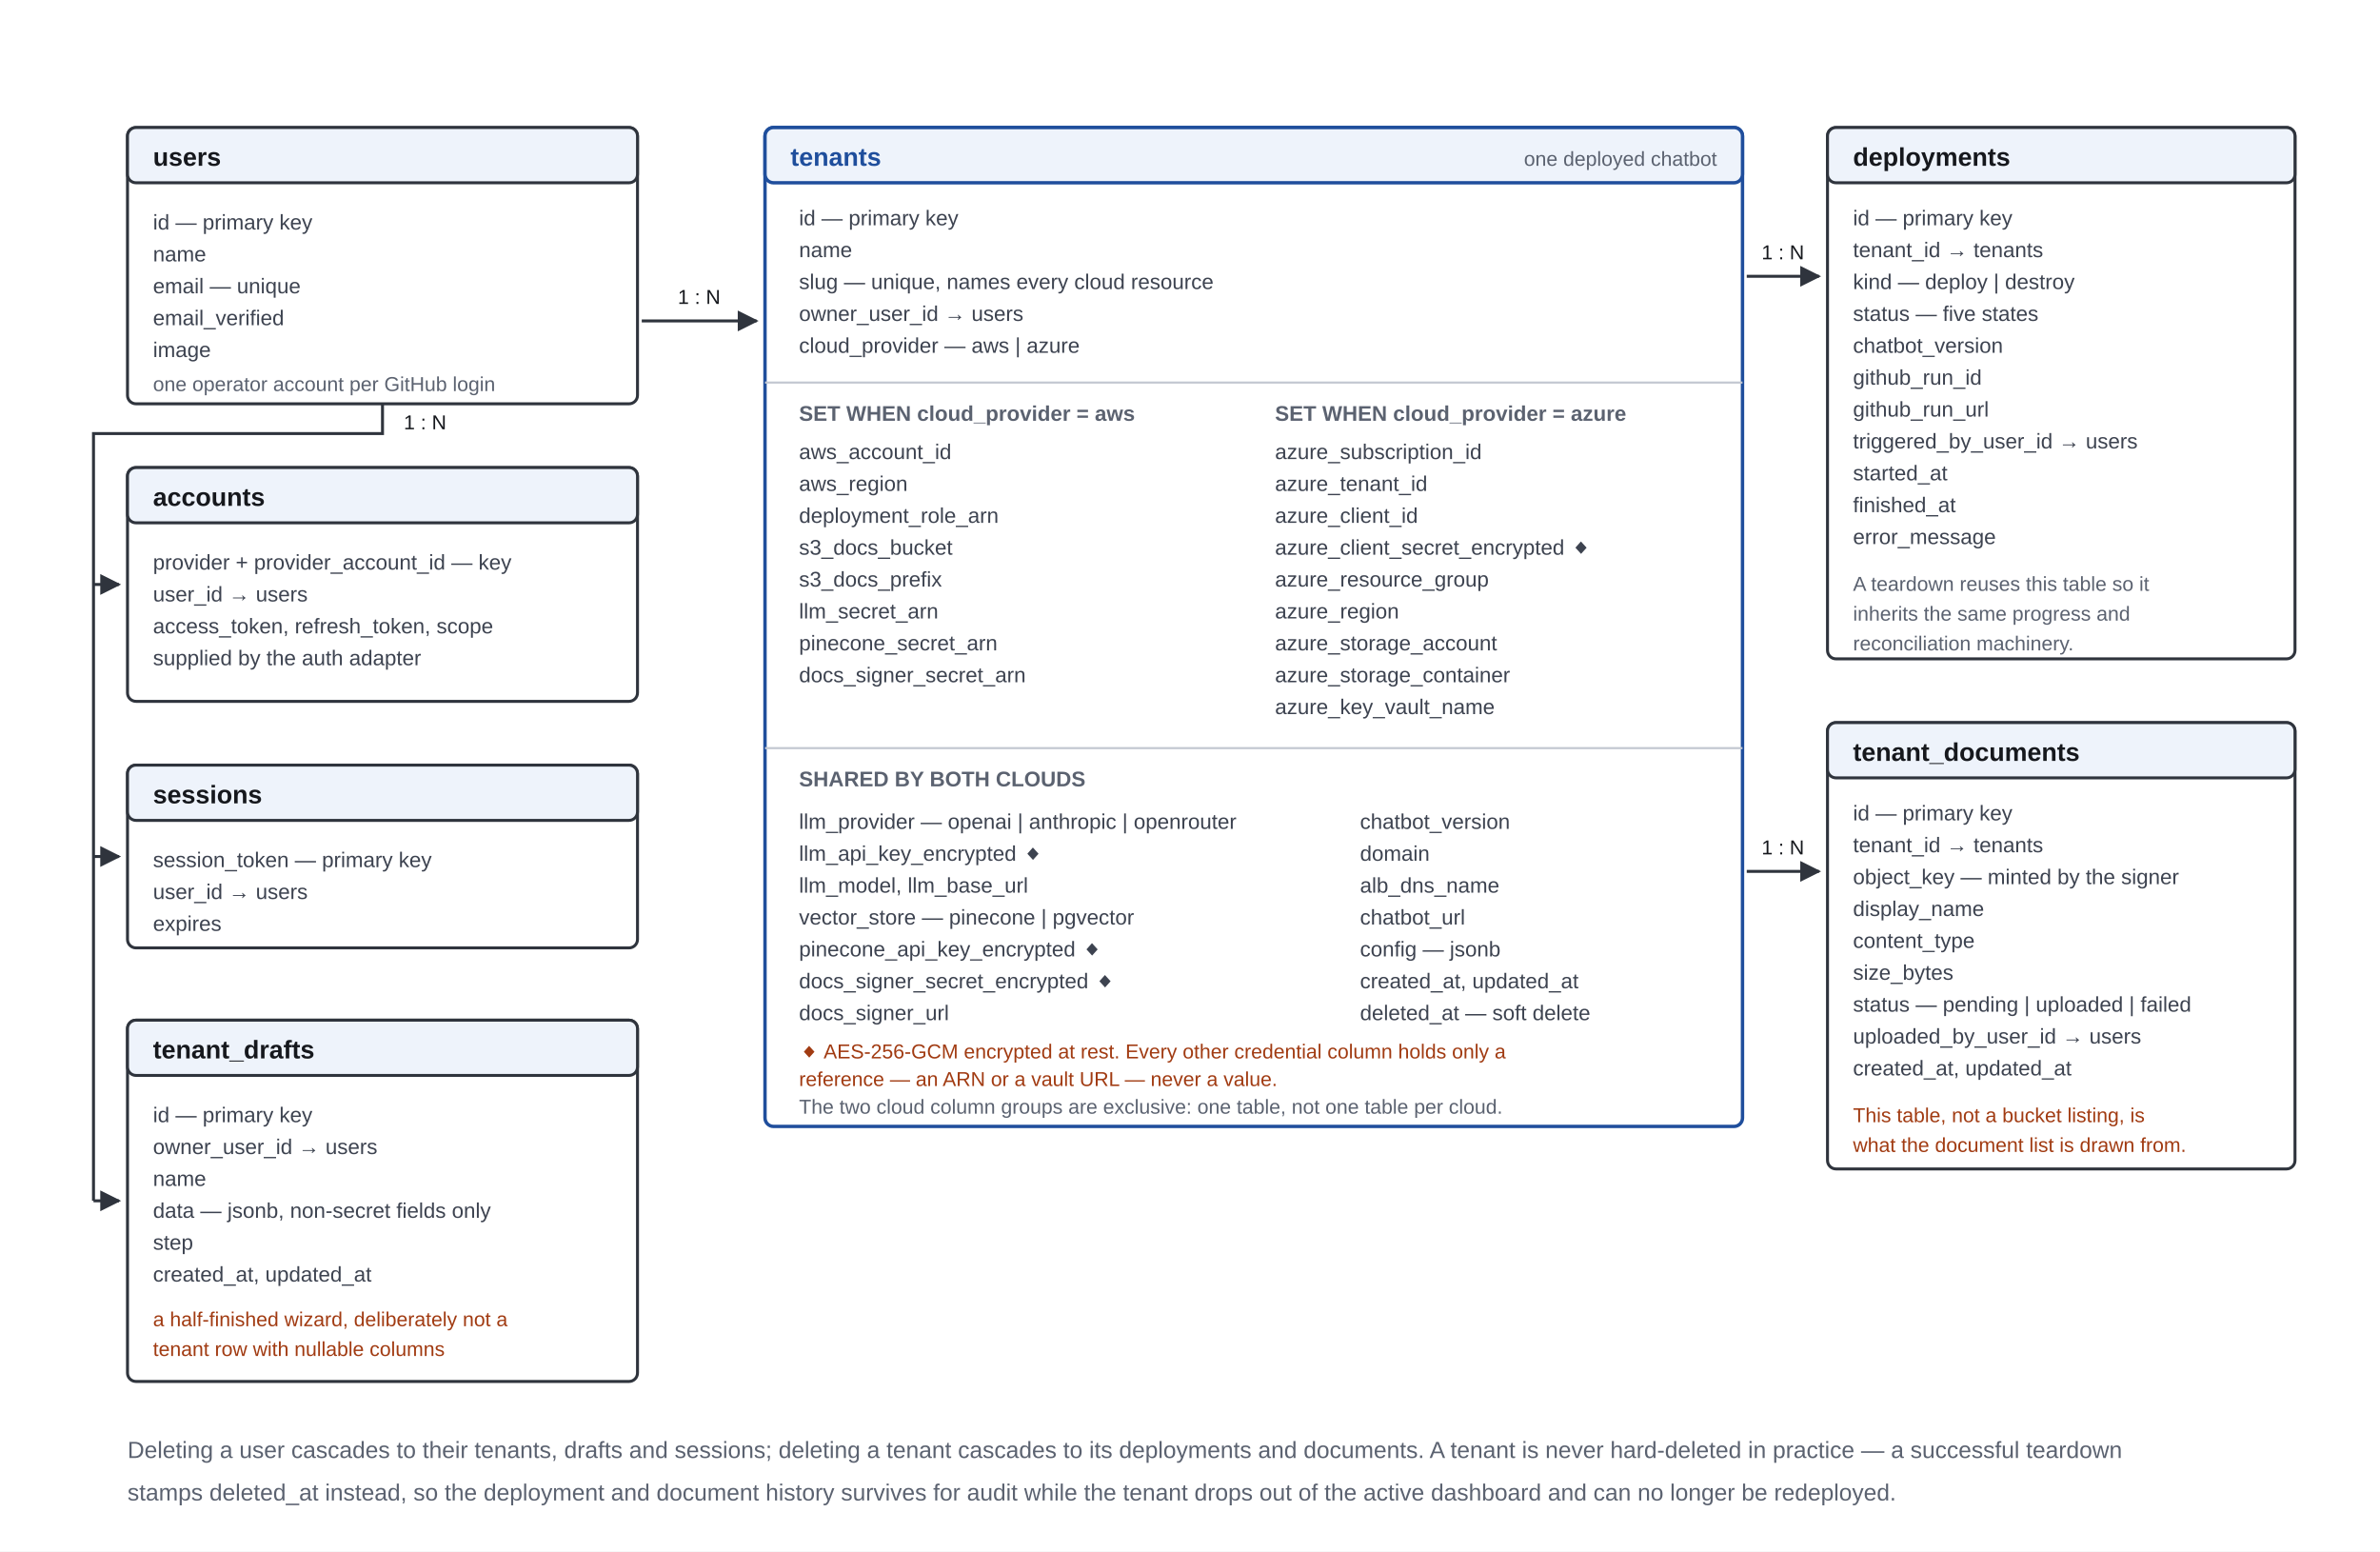
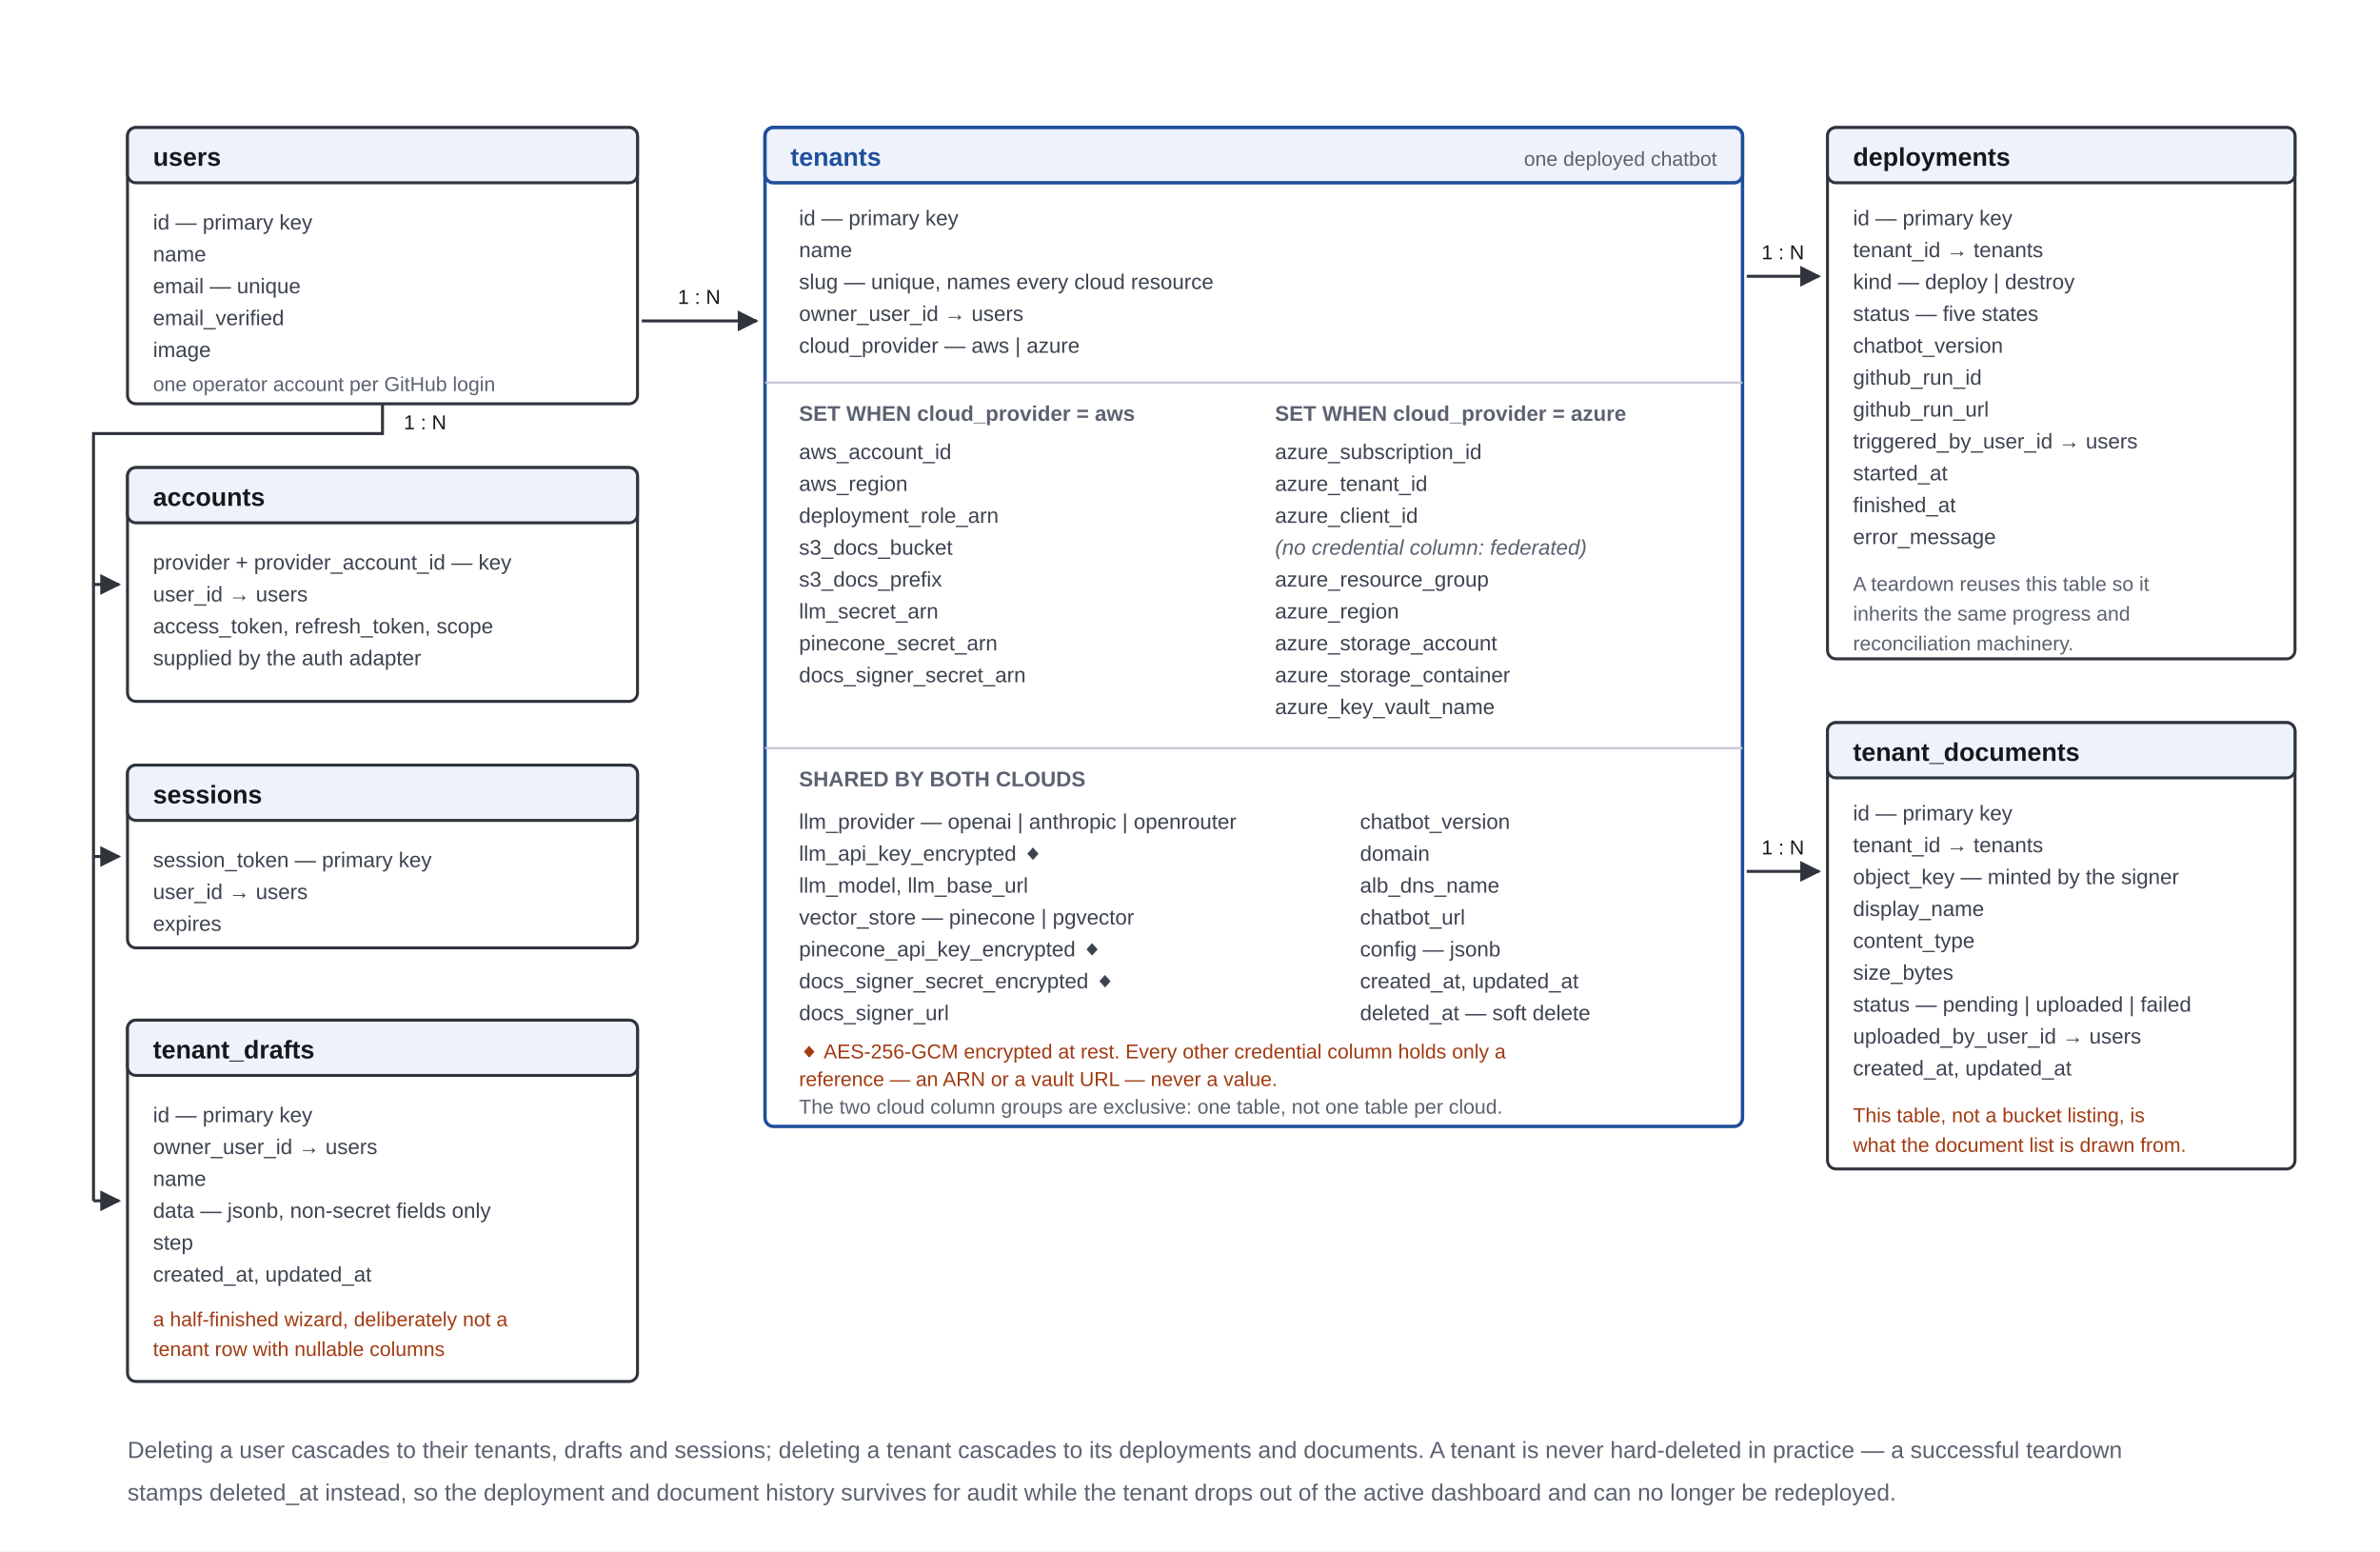
<svg xmlns="http://www.w3.org/2000/svg" viewBox="0 0 1120 730" width="1120" height="730" role="img" aria-label="Control-plane data model: users own tenants, which have deployments and documents; the tenant row carries one column set per cloud plus encrypted credentials.">
  <rect x="0" y="0" width="1120" height="730" fill="#ffffff" />
  <defs>
    <marker id="a" viewBox="0 0 10 10" refX="9" refY="5" markerWidth="7" markerHeight="7" orient="auto-start-reverse">
      <path d="M 0 0 L 10 5 L 0 10 z" fill="#2f343d" />
    </marker>
  </defs>
  <g font-family="Arial, Helvetica, sans-serif" fill="#16181d">
    <rect x="60" y="60" width="240" height="130" rx="4" fill="#ffffff" stroke="#2f343d" stroke-width="1.4" />
    <rect x="60" y="60" width="240" height="26" rx="4" fill="#eef3fb" stroke="#2f343d" stroke-width="1.4" />
    <text x="72" y="78" font-size="12" font-weight="bold">users</text>
    <g font-size="10" fill="#3d4350">
      <text x="72" y="108">id — primary key</text>
      <text x="72" y="123">name</text>
      <text x="72" y="138">email — unique</text>
      <text x="72" y="153">email_verified</text>
      <text x="72" y="168">image</text>
    </g>
    <text x="72" y="184" font-size="9.5" fill="#5b6270">one operator account per GitHub login</text>
    <rect x="60" y="220" width="240" height="110" rx="4" fill="#ffffff" stroke="#2f343d" stroke-width="1.4" />
    <rect x="60" y="220" width="240" height="26" rx="4" fill="#eef3fb" stroke="#2f343d" stroke-width="1.4" />
    <text x="72" y="238" font-size="12" font-weight="bold">accounts</text>
    <g font-size="10" fill="#3d4350">
      <text x="72" y="268">provider + provider_account_id — key</text>
      <text x="72" y="283">user_id → users</text>
      <text x="72" y="298">access_token, refresh_token, scope</text>
      <text x="72" y="313">supplied by the auth adapter</text>
    </g>
    <rect x="60" y="360" width="240" height="86" rx="4" fill="#ffffff" stroke="#2f343d" stroke-width="1.4" />
    <rect x="60" y="360" width="240" height="26" rx="4" fill="#eef3fb" stroke="#2f343d" stroke-width="1.4" />
    <text x="72" y="378" font-size="12" font-weight="bold">sessions</text>
    <g font-size="10" fill="#3d4350">
      <text x="72" y="408">session_token — primary key</text>
      <text x="72" y="423">user_id → users</text>
      <text x="72" y="438">expires</text>
    </g>
    <rect x="60" y="480" width="240" height="170" rx="4" fill="#ffffff" stroke="#2f343d" stroke-width="1.4" />
    <rect x="60" y="480" width="240" height="26" rx="4" fill="#eef3fb" stroke="#2f343d" stroke-width="1.4" />
    <text x="72" y="498" font-size="12" font-weight="bold">tenant_drafts</text>
    <g font-size="10" fill="#3d4350">
      <text x="72" y="528">id — primary key</text>
      <text x="72" y="543">owner_user_id → users</text>
      <text x="72" y="558">name</text>
      <text x="72" y="573">data — jsonb, non-secret fields only</text>
      <text x="72" y="588">step</text>
      <text x="72" y="603">created_at, updated_at</text>
    </g>
    <text x="72" y="624" font-size="9.5" fill="#a13b12">a half-finished wizard, deliberately not a</text>
    <text x="72" y="638" font-size="9.5" fill="#a13b12">tenant row with nullable columns</text>
    <rect x="360" y="60" width="460" height="470" rx="4" fill="#ffffff" stroke="#1f4e9c" stroke-width="1.6" />
    <rect x="360" y="60" width="460" height="26" rx="4" fill="#eef3fb" stroke="#1f4e9c" stroke-width="1.6" />
    <text x="372" y="78" font-size="12" font-weight="bold" fill="#1f4e9c">tenants</text>
    <text x="808" y="78" font-size="9.5" fill="#5b6270" text-anchor="end">one deployed chatbot</text>
    <g font-size="10" fill="#3d4350">
      <text x="376" y="106">id — primary key</text>
      <text x="376" y="121">name</text>
      <text x="376" y="136">slug — unique, names every cloud resource</text>
      <text x="376" y="151">owner_user_id → users</text>
      <text x="376" y="166">cloud_provider — aws | azure</text>
    </g>
    <line x1="360" y1="180" x2="820" y2="180" stroke="#c3c8d1" stroke-width="1" />
    <text x="376" y="198" font-size="10" font-weight="bold" fill="#5b6270">SET WHEN cloud_provider = aws</text>
    <text x="600" y="198" font-size="10" font-weight="bold" fill="#5b6270">SET WHEN cloud_provider = azure</text>
    <g font-size="10" fill="#3d4350">
      <text x="376" y="216">aws_account_id</text>
      <text x="376" y="231">aws_region</text>
      <text x="376" y="246">deployment_role_arn</text>
      <text x="376" y="261">s3_docs_bucket</text>
      <text x="376" y="276">s3_docs_prefix</text>
      <text x="376" y="291">llm_secret_arn</text>
      <text x="376" y="306">pinecone_secret_arn</text>
      <text x="376" y="321">docs_signer_secret_arn</text>
      <text x="600" y="216">azure_subscription_id</text>
      <text x="600" y="231">azure_tenant_id</text>
      <text x="600" y="246">azure_client_id</text>
-       <text x="600" y="261">azure_client_secret_encrypted ◆</text>
+       <text x="600" y="261" fill="#5b6270" font-style="italic">(no credential column: federated)</text>
      <text x="600" y="276">azure_resource_group</text>
      <text x="600" y="291">azure_region</text>
      <text x="600" y="306">azure_storage_account</text>
      <text x="600" y="321">azure_storage_container</text>
      <text x="600" y="336">azure_key_vault_name</text>
    </g>
    <line x1="360" y1="352" x2="820" y2="352" stroke="#c3c8d1" stroke-width="1" />
    <text x="376" y="370" font-size="10" font-weight="bold" fill="#5b6270">SHARED BY BOTH CLOUDS</text>
    <g font-size="10" fill="#3d4350">
      <text x="376" y="390">llm_provider — openai | anthropic | openrouter</text>
      <text x="376" y="405">llm_api_key_encrypted ◆</text>
      <text x="376" y="420">llm_model, llm_base_url</text>
      <text x="376" y="435">vector_store — pinecone | pgvector</text>
      <text x="376" y="450">pinecone_api_key_encrypted ◆</text>
      <text x="376" y="465">docs_signer_secret_encrypted ◆</text>
      <text x="376" y="480">docs_signer_url</text>
      <text x="640" y="390">chatbot_version</text>
      <text x="640" y="405">domain</text>
      <text x="640" y="420">alb_dns_name</text>
      <text x="640" y="435">chatbot_url</text>
      <text x="640" y="450">config — jsonb</text>
      <text x="640" y="465">created_at, updated_at</text>
      <text x="640" y="480">deleted_at — soft delete</text>
    </g>
    <text x="376" y="498" font-size="9.5" fill="#a13b12">◆ AES-256-GCM encrypted at rest. Every other credential column holds only a</text>
    <text x="376" y="511" font-size="9.5" fill="#a13b12">reference — an ARN or a vault URL — never a value.</text>
    <text x="376" y="524" font-size="9.5" fill="#5b6270">The two cloud column groups are exclusive: one table, not one table per cloud.</text>
    <rect x="860" y="60" width="220" height="250" rx="4" fill="#ffffff" stroke="#2f343d" stroke-width="1.4" />
    <rect x="860" y="60" width="220" height="26" rx="4" fill="#eef3fb" stroke="#2f343d" stroke-width="1.4" />
    <text x="872" y="78" font-size="12" font-weight="bold">deployments</text>
    <g font-size="10" fill="#3d4350">
      <text x="872" y="106">id — primary key</text>
      <text x="872" y="121">tenant_id → tenants</text>
      <text x="872" y="136">kind — deploy | destroy</text>
      <text x="872" y="151">status — five states</text>
      <text x="872" y="166">chatbot_version</text>
      <text x="872" y="181">github_run_id</text>
      <text x="872" y="196">github_run_url</text>
      <text x="872" y="211">triggered_by_user_id → users</text>
      <text x="872" y="226">started_at</text>
      <text x="872" y="241">finished_at</text>
      <text x="872" y="256">error_message</text>
    </g>
    <text x="872" y="278" font-size="9.5" fill="#5b6270">A teardown reuses this table so it</text>
    <text x="872" y="292" font-size="9.5" fill="#5b6270">inherits the same progress and</text>
    <text x="872" y="306" font-size="9.5" fill="#5b6270">reconciliation machinery.</text>
    <rect x="860" y="340" width="220" height="210" rx="4" fill="#ffffff" stroke="#2f343d" stroke-width="1.4" />
    <rect x="860" y="340" width="220" height="26" rx="4" fill="#eef3fb" stroke="#2f343d" stroke-width="1.4" />
    <text x="872" y="358" font-size="12" font-weight="bold">tenant_documents</text>
    <g font-size="10" fill="#3d4350">
      <text x="872" y="386">id — primary key</text>
      <text x="872" y="401">tenant_id → tenants</text>
      <text x="872" y="416">object_key — minted by the signer</text>
      <text x="872" y="431">display_name</text>
      <text x="872" y="446">content_type</text>
      <text x="872" y="461">size_bytes</text>
      <text x="872" y="476">status — pending | uploaded | failed</text>
      <text x="872" y="491">uploaded_by_user_id → users</text>
      <text x="872" y="506">created_at, updated_at</text>
    </g>
    <text x="872" y="528" font-size="9.5" fill="#a13b12">This table, not a bucket listing, is</text>
    <text x="872" y="542" font-size="9.5" fill="#a13b12">what the document list is drawn from.</text>
    <line x1="302" y1="151" x2="356" y2="151" stroke="#2f343d" stroke-width="1.4" marker-end="url(#a)" />
    <text x="329" y="143" font-size="9.5" text-anchor="middle">1 : N</text>
    <polyline points="180,190 180,204 44,204 44,565" fill="none" stroke="#2f343d" stroke-width="1.4" />
    <line x1="44" y1="275" x2="56" y2="275" stroke="#2f343d" stroke-width="1.4" marker-end="url(#a)" />
    <line x1="44" y1="403" x2="56" y2="403" stroke="#2f343d" stroke-width="1.4" marker-end="url(#a)" />
    <line x1="44" y1="565" x2="56" y2="565" stroke="#2f343d" stroke-width="1.4" marker-end="url(#a)" />
    <text x="190" y="202" font-size="9.5">1 : N</text>
    <line x1="822" y1="130" x2="856" y2="130" stroke="#2f343d" stroke-width="1.4" marker-end="url(#a)" />
    <text x="839" y="122" font-size="9.5" text-anchor="middle">1 : N</text>
    <line x1="822" y1="410" x2="856" y2="410" stroke="#2f343d" stroke-width="1.4" marker-end="url(#a)" />
    <text x="839" y="402" font-size="9.5" text-anchor="middle">1 : N</text>
    <text x="60" y="686" font-size="11" fill="#5b6270">Deleting a user cascades to their tenants, drafts and sessions; deleting a tenant cascades to its deployments and documents. A tenant is never hard-deleted in practice — a successful teardown</text>
    <text x="60" y="706" font-size="11" fill="#5b6270">stamps deleted_at instead, so the deployment and document history survives for audit while the tenant drops out of the active dashboard and can no longer be redeployed.</text>
  </g>
</svg>
